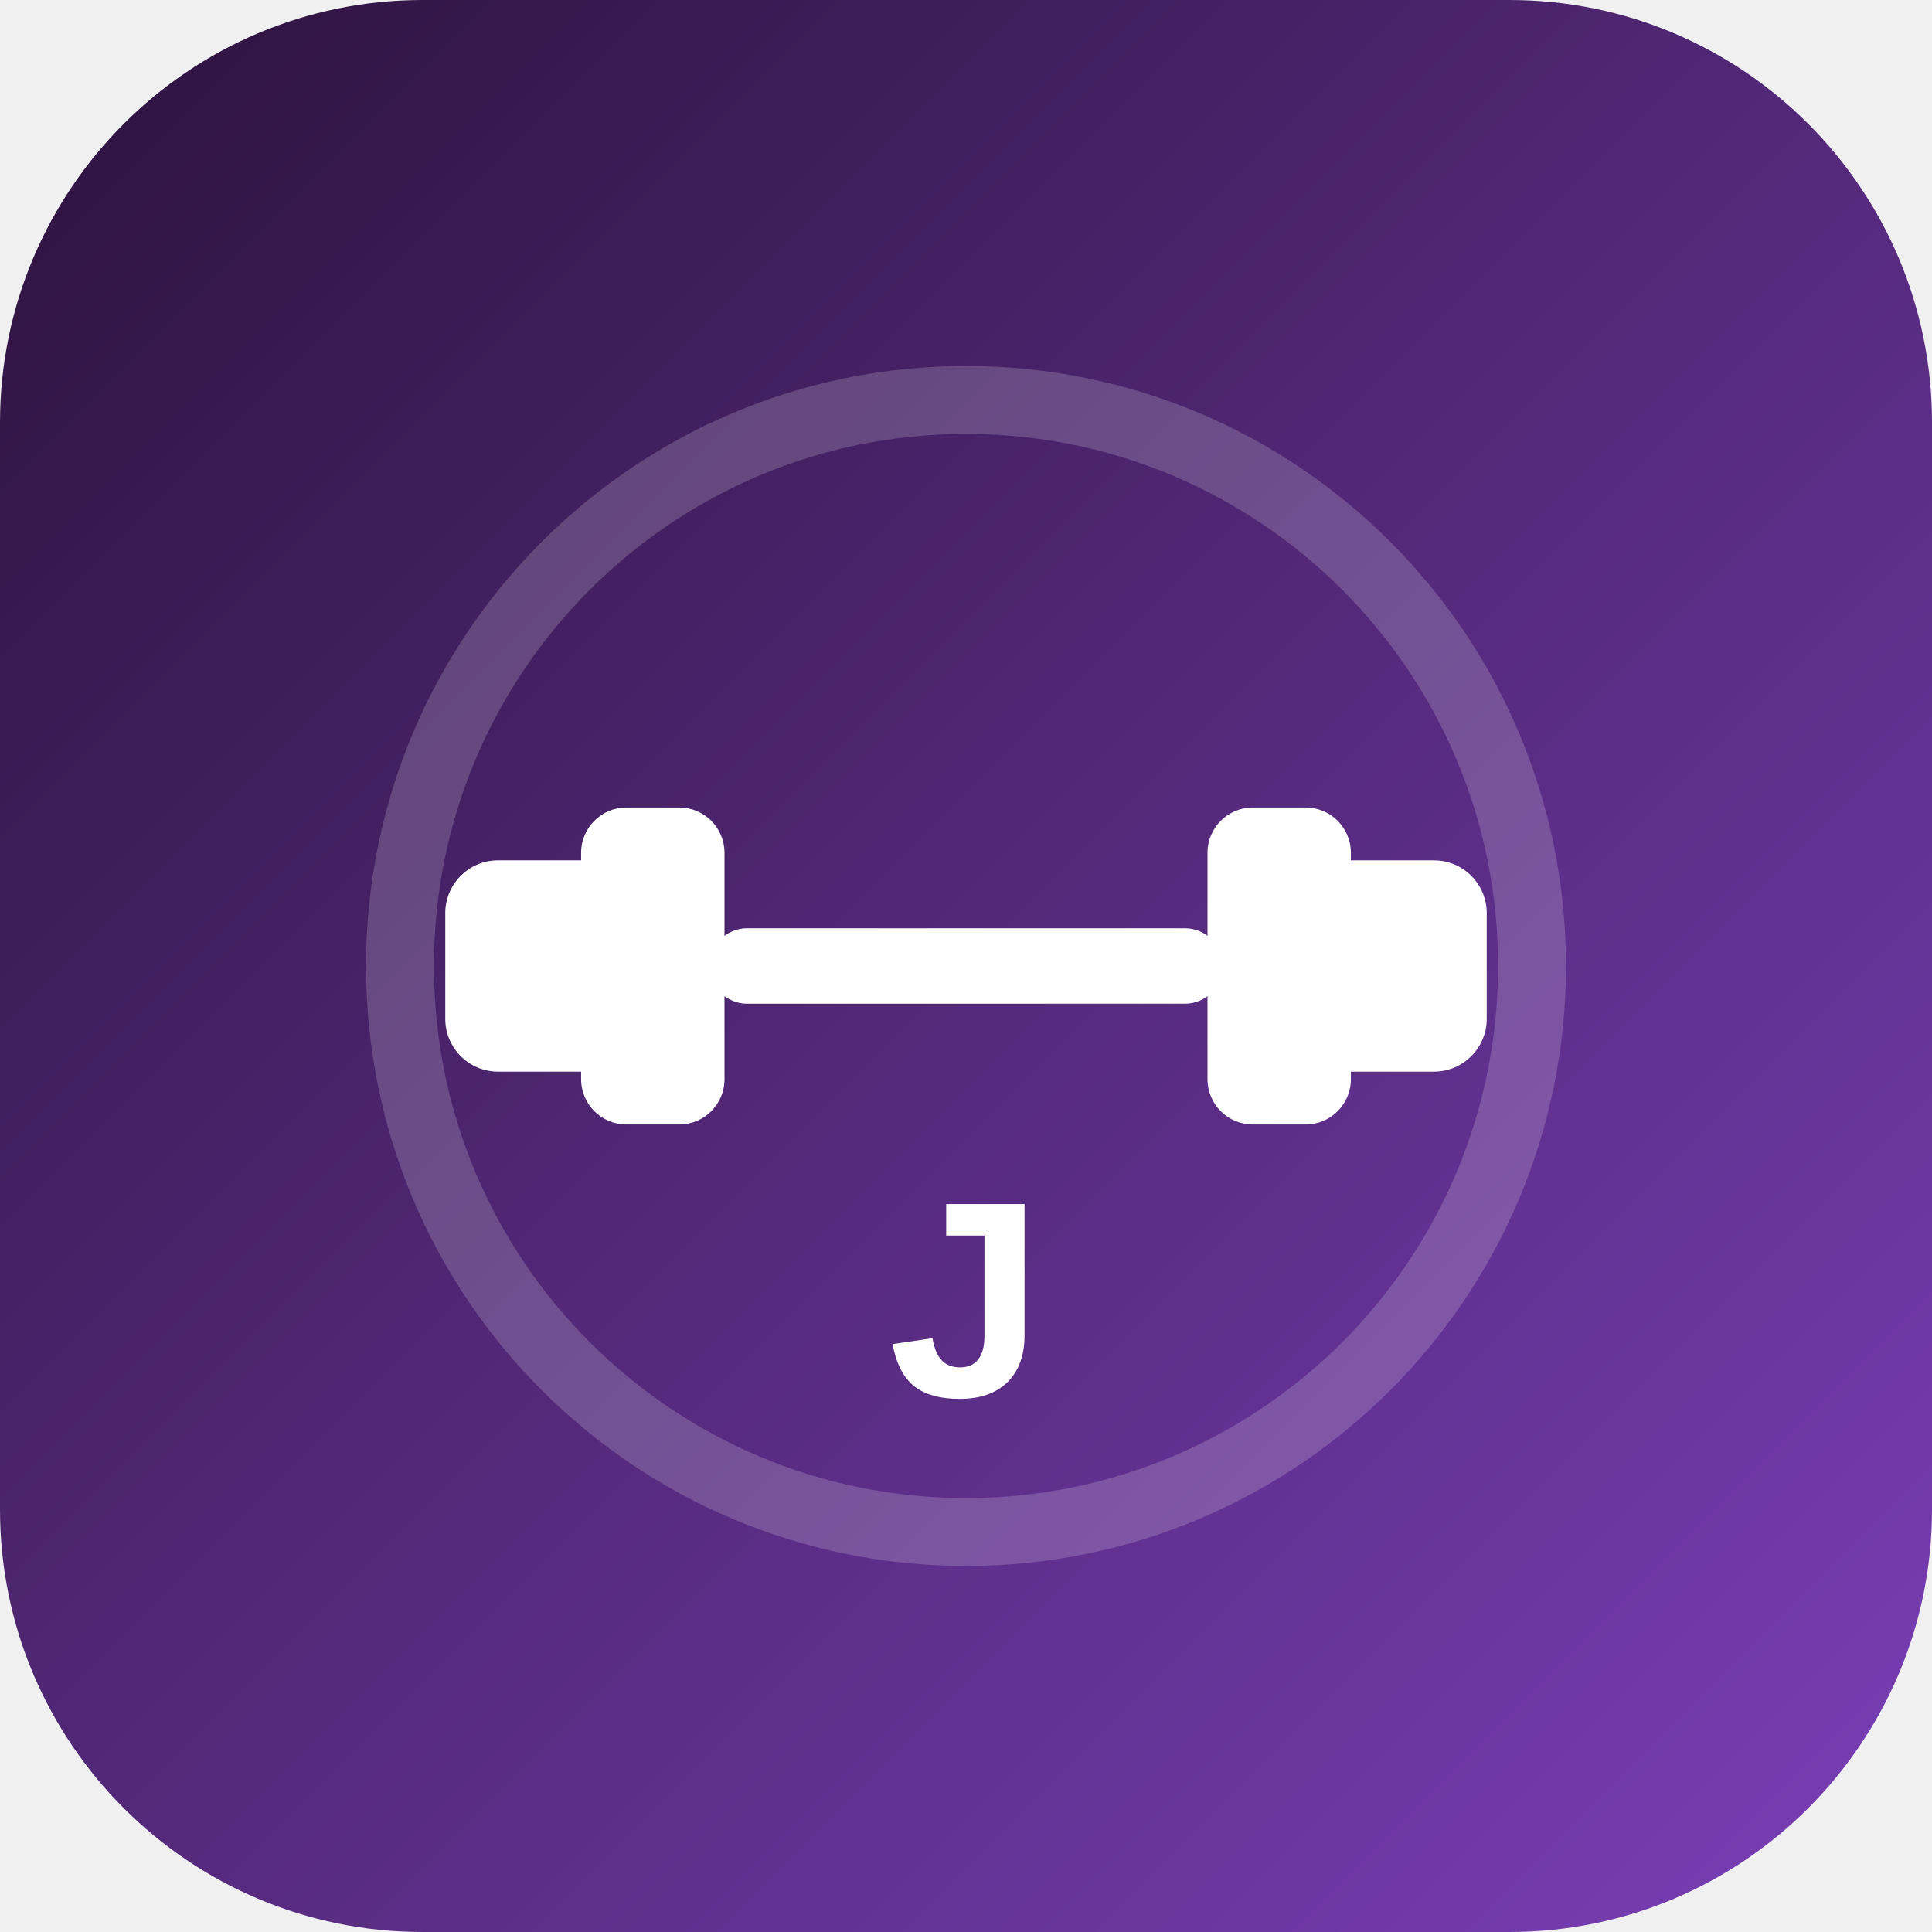
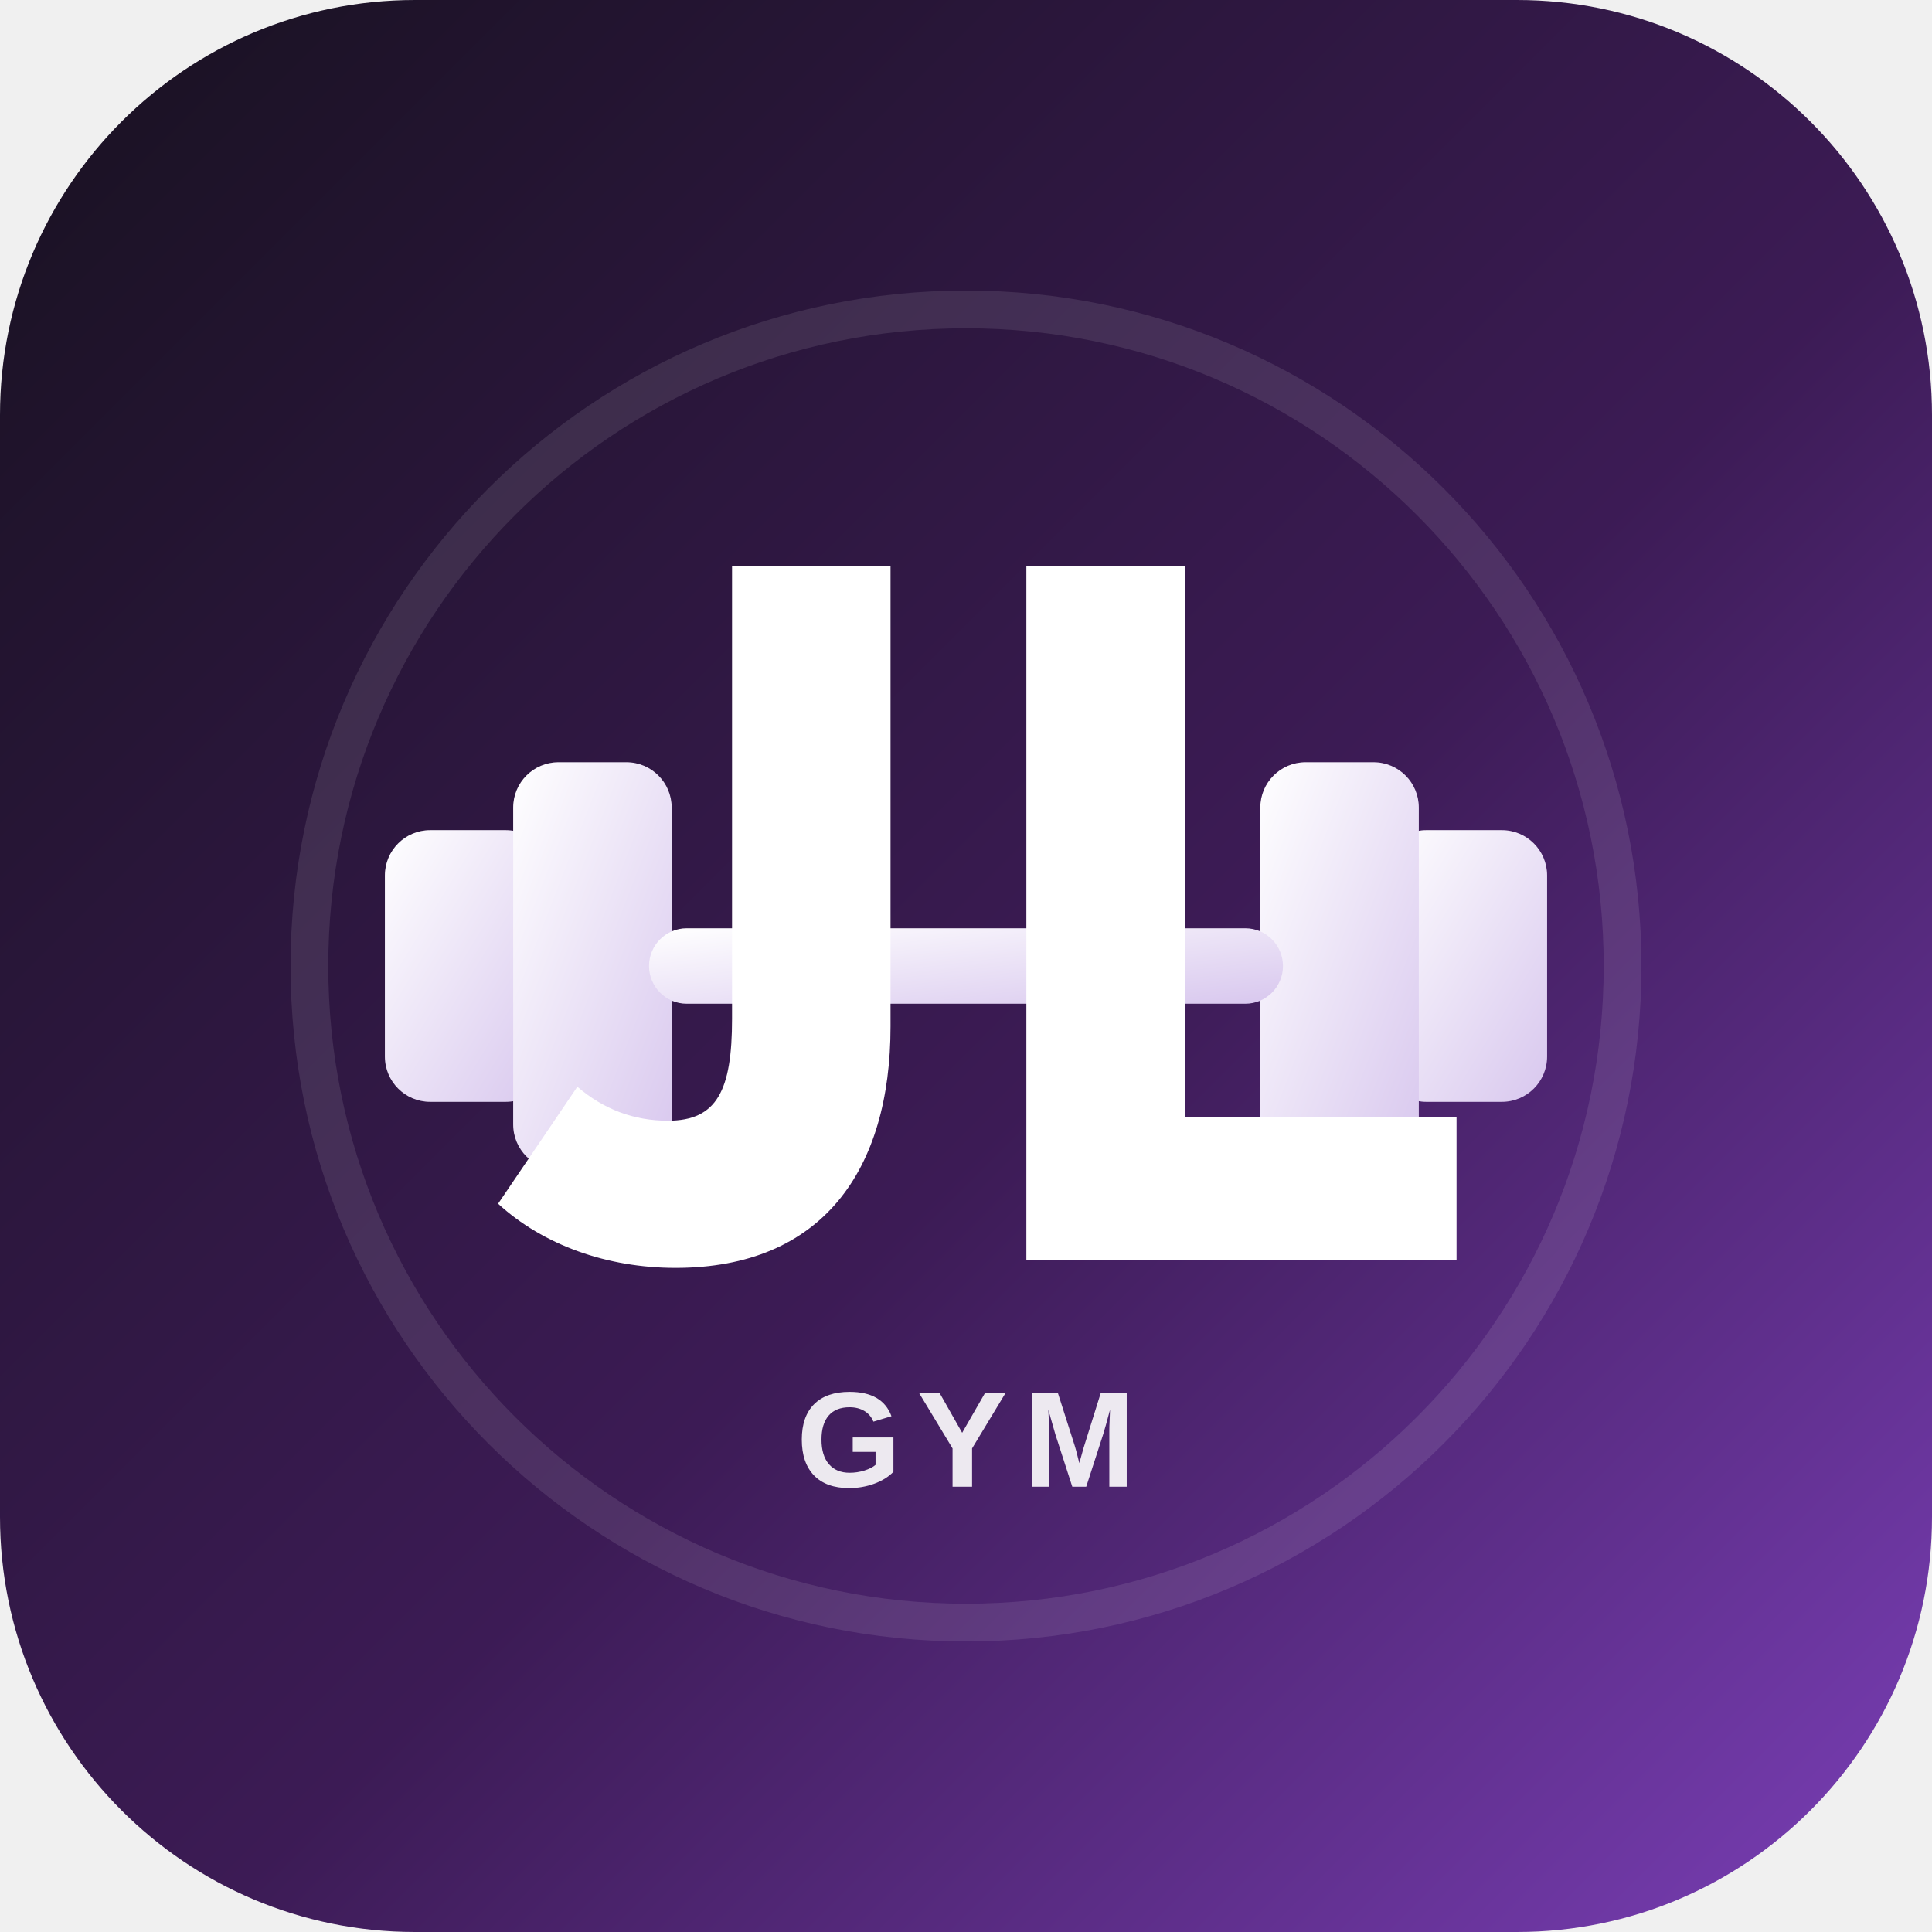
<svg xmlns="http://www.w3.org/2000/svg" viewBox="0 0 512 512">
  <defs>
-     <linearGradient id="g" x1="0" y1="0" x2="1" y2="1">
-       <stop stop-color="#2b123b" />
+     <linearGradient id="bg" x1="0" y1="0" x2="1" y2="1">
+       <stop offset="0" stop-color="#17111f" />
+       <stop offset="0.55" stop-color="#3c1b55" />
      <stop offset="1" stop-color="#7b3fb8" />
    </linearGradient>
+     <linearGradient id="metal" x1="0" y1="0" x2="1" y2="1">
+       <stop offset="0" stop-color="#ffffff" />
+       <stop offset="1" stop-color="#d8c7ee" />
+     </linearGradient>
  </defs>
-   <rect width="512" height="512" rx="112" fill="url(#g)" />
-   <circle cx="256" cy="256" r="150" fill="none" stroke="#ffffff" stroke-width="18" opacity=".18" />
+   <rect width="512" height="512" rx="110" fill="url(#bg)" />
+   <circle cx="256" cy="256" r="174" fill="none" stroke="#ffffff" stroke-opacity=".10" stroke-width="10" />
+   <g fill="url(#metal)">
+     <rect x="102" y="220" width="44" height="72" rx="12" />
+     <rect x="366" y="220" width="44" height="72" rx="12" />
+     <rect x="136" y="202" width="42" height="108" rx="12" />
+     <rect x="334" y="202" width="42" height="108" rx="12" />
+     <rect x="172" y="246" width="168" height="20" rx="10" />
+   </g>
  <g fill="#fff">
-     <rect x="118" y="228" width="52" height="56" rx="14" />
-     <rect x="342" y="228" width="52" height="56" rx="14" />
-     <rect x="154" y="214" width="38" height="84" rx="12" />
-     <rect x="320" y="214" width="38" height="84" rx="12" />
-     <rect x="188" y="246" width="136" height="20" rx="10" />
+     <path d="M194 150h42v122c0 38-18 64-57 64-18 0-35-6-47-17l21-31c7 6 15 9 24 9 13 0 17-8 17-27z" />
+     <path d="M272 150h42v146h72v38H272z" />
  </g>
-   <text x="256" y="370" text-anchor="middle" font-family="Arial,Helvetica,sans-serif" font-size="74" font-weight="800" fill="#fff">J</text>
+   <text x="256" y="394" text-anchor="middle" font-family="Arial,Helvetica,sans-serif" font-size="36" font-weight="700" letter-spacing="4" fill="#ffffff" opacity=".9">GYM</text>
</svg>
